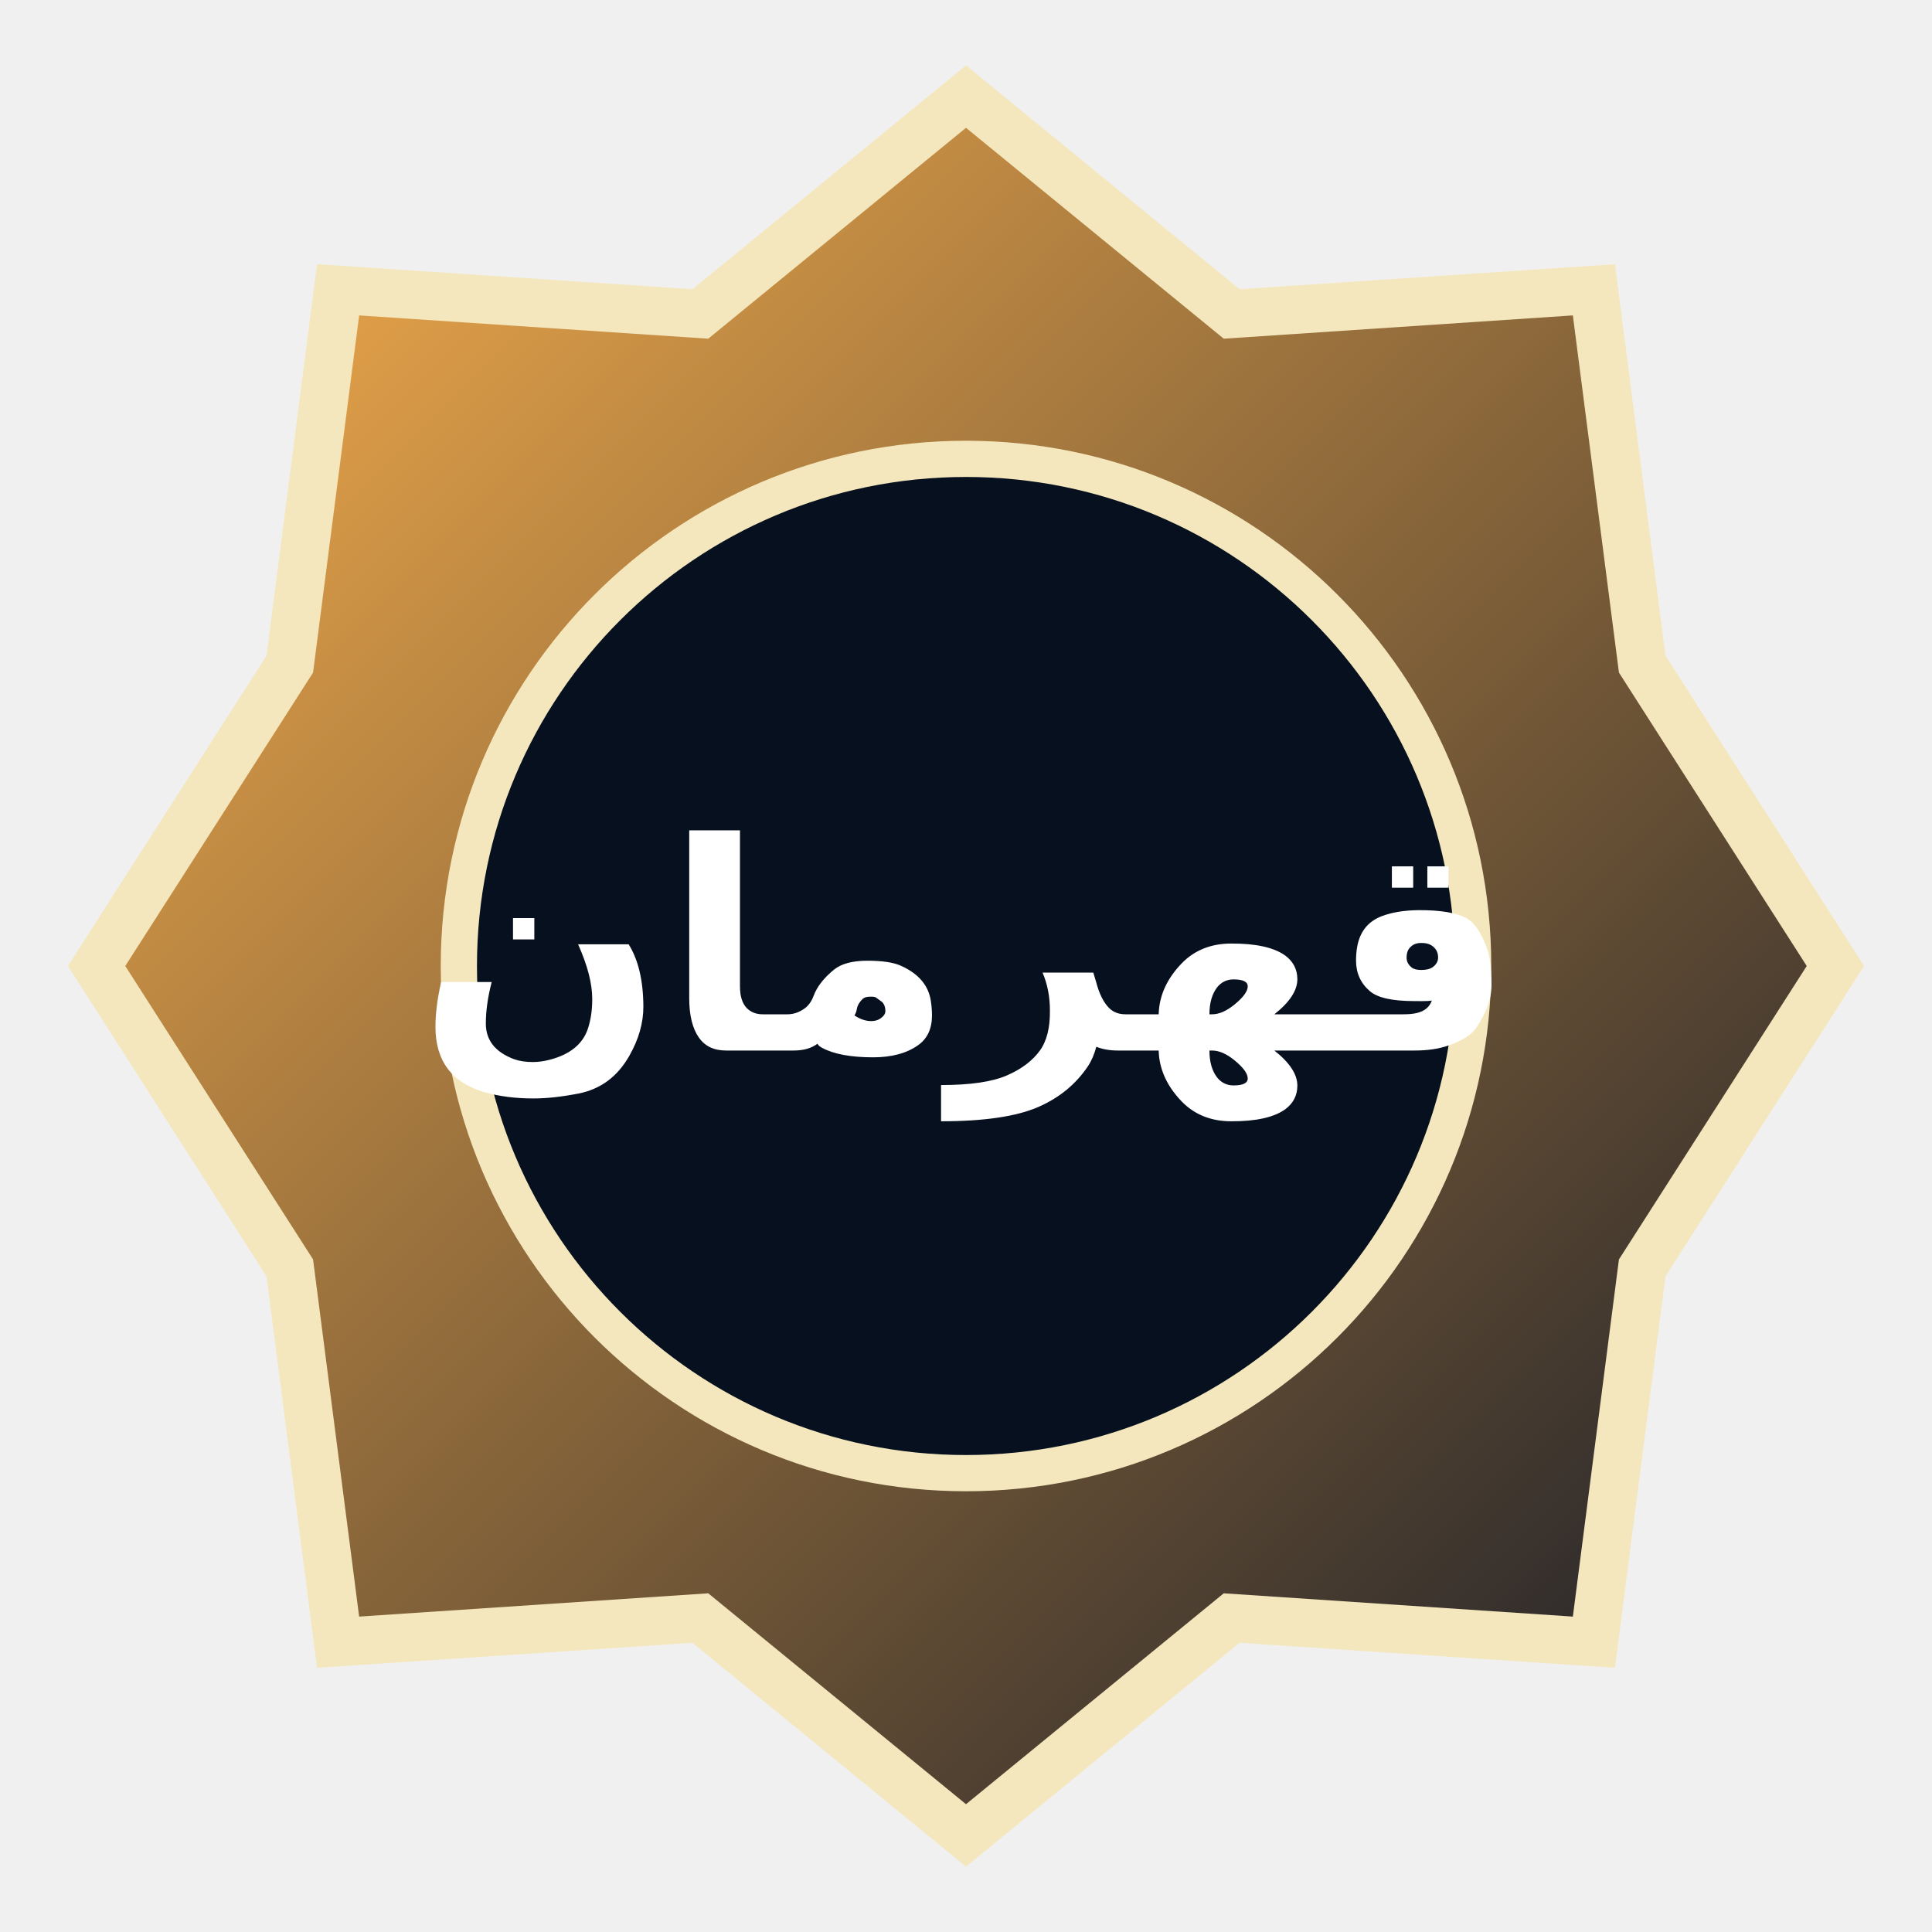
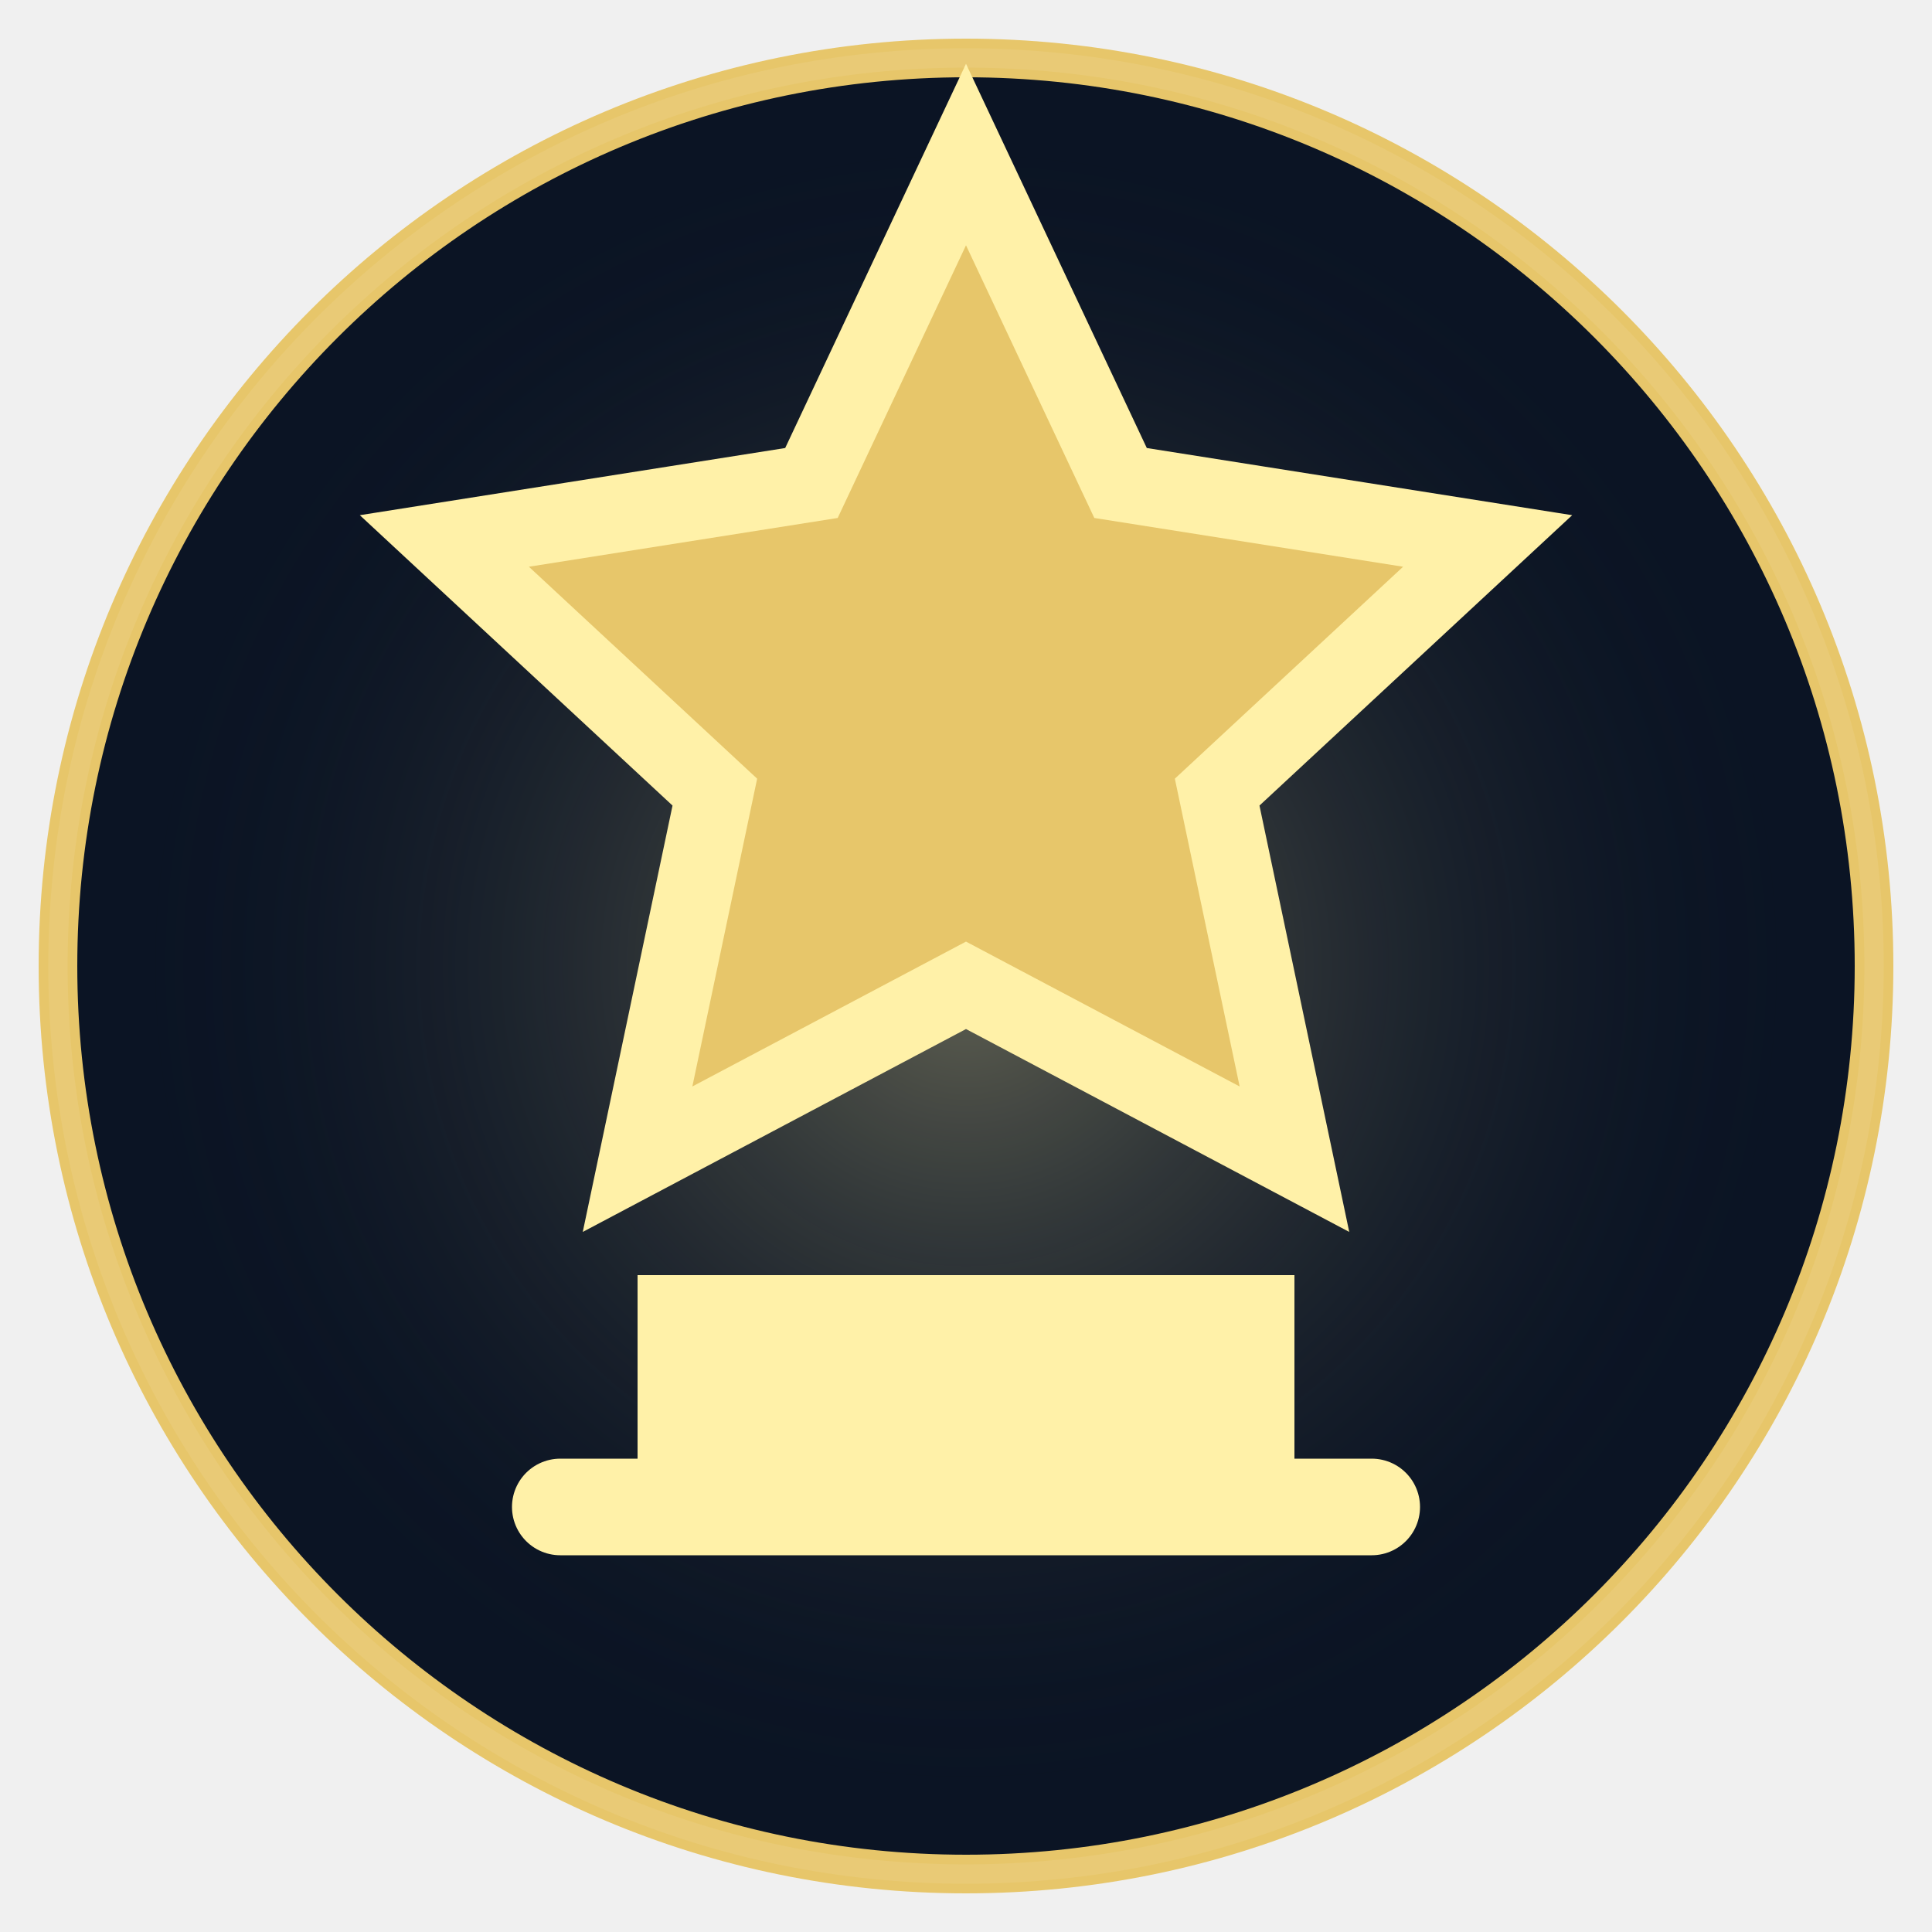
- <svg xmlns="http://www.w3.org/2000/svg" viewBox="0 0 160 160">
+ <svg xmlns="http://www.w3.org/2000/svg" viewBox="0 0 100 100" role="img" aria-label="قهرمان">
  <defs>
-     <linearGradient id="g" x1="0" y1="0" x2="1" y2="1">
-       <stop stop-color="#FFB34D" />
-       <stop offset="1" stop-color="#111827" />
-     </linearGradient>
+     <radialGradient id="g">
+       <stop stop-color="#fff1a8" stop-opacity=".35" />
+       <stop offset="1" stop-color="#07101e" stop-opacity="0" />
+     </radialGradient>
  </defs>
-   <path d="M80 8 102 26 132 24 136 55 152 80 136 105 132 136 102 134 80 152 58 134 28 136 24 105 8 80 24 55 28 24 58 26Z" fill="url(#g)" stroke="#f4e7bd" stroke-width="4" />
-   <circle cx="80" cy="80" r="42" fill="#07101f" stroke="#f4e7bd" stroke-width="3" />
-   <text x="80" y="87" text-anchor="middle" font-family="Arial" font-size="24" font-weight="800" fill="#fff">قهرمان</text>
+   <circle cx="50" cy="50" r="47" fill="#0b1424" stroke="#e7c66a" stroke-width="2" />
+   <circle cx="50" cy="50" r="43" fill="url(#g)" />
+   <path d="m50 8 8 17 19 3-14 13 4 19-17-9-17 9 4-19-14-13 19-3z" fill="#e7c66a" stroke="#fff1a8" stroke-width="4" />
+   <path d="M33 66h34v12H33z" fill="#fff1a8" />
+   <path d="M29 78h42" stroke="#fff1a8" stroke-width="5" stroke-linecap="round" />
+   <circle cx="50" cy="50" r="47" fill="none" stroke="#ffffff" stroke-opacity=".08" />
</svg>
